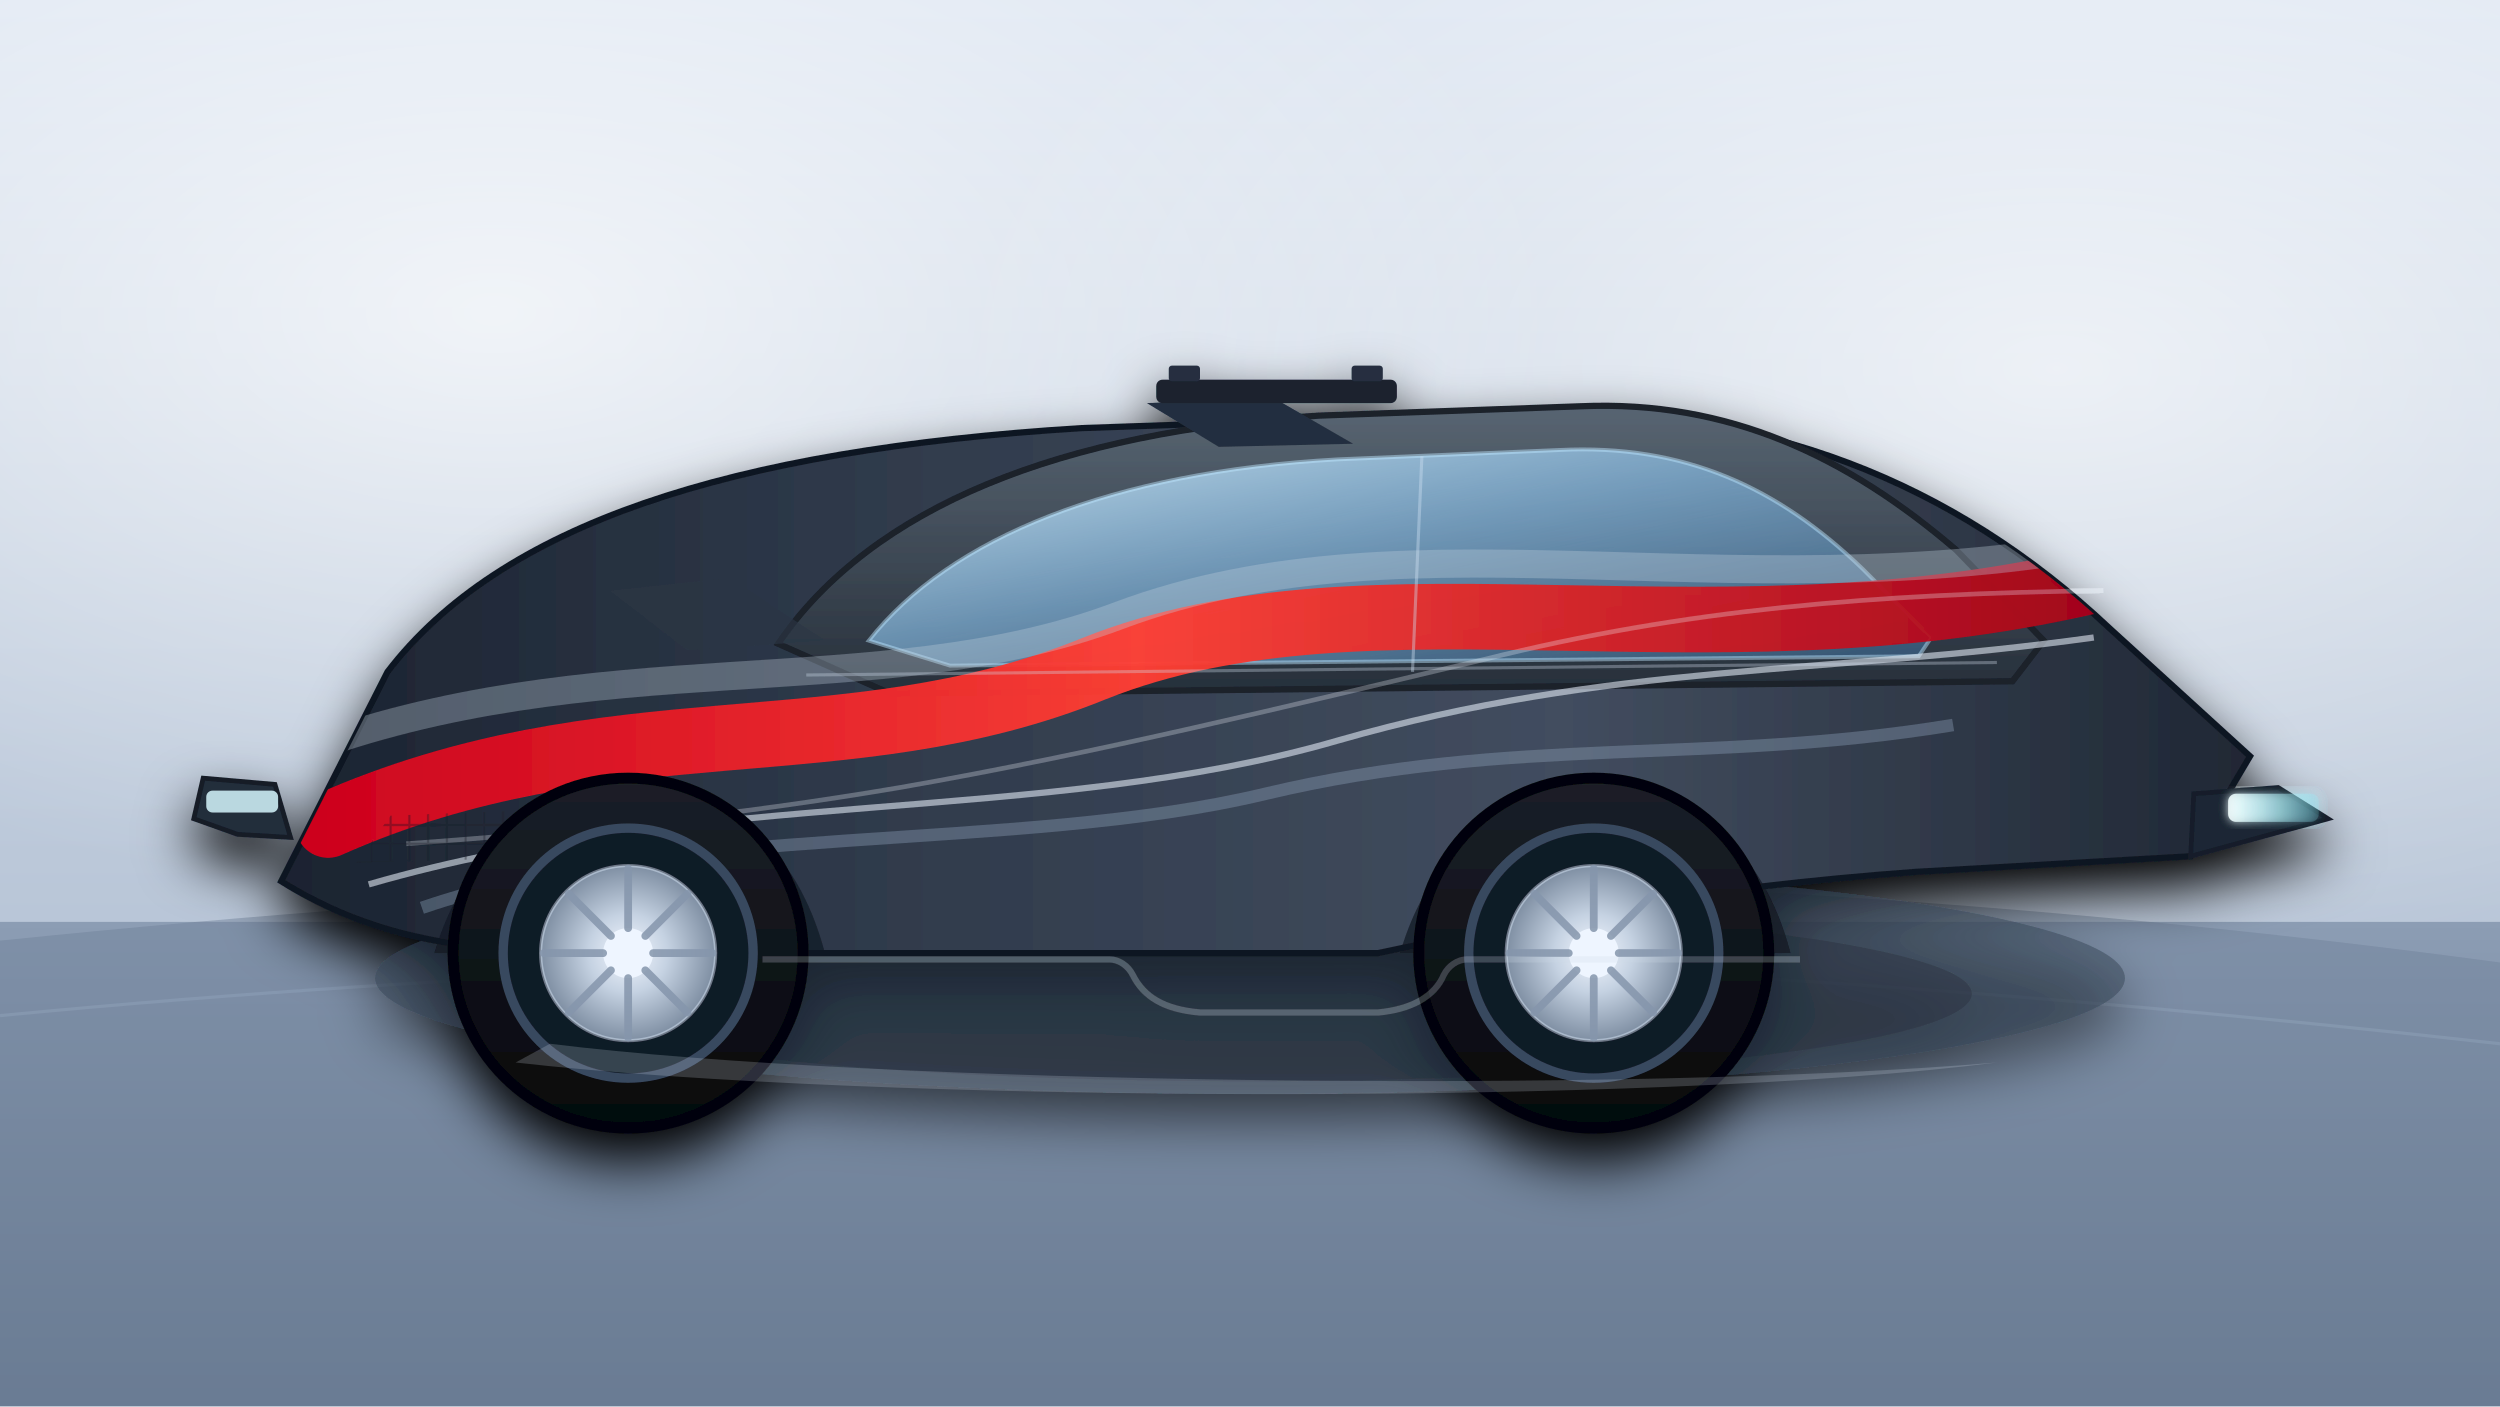
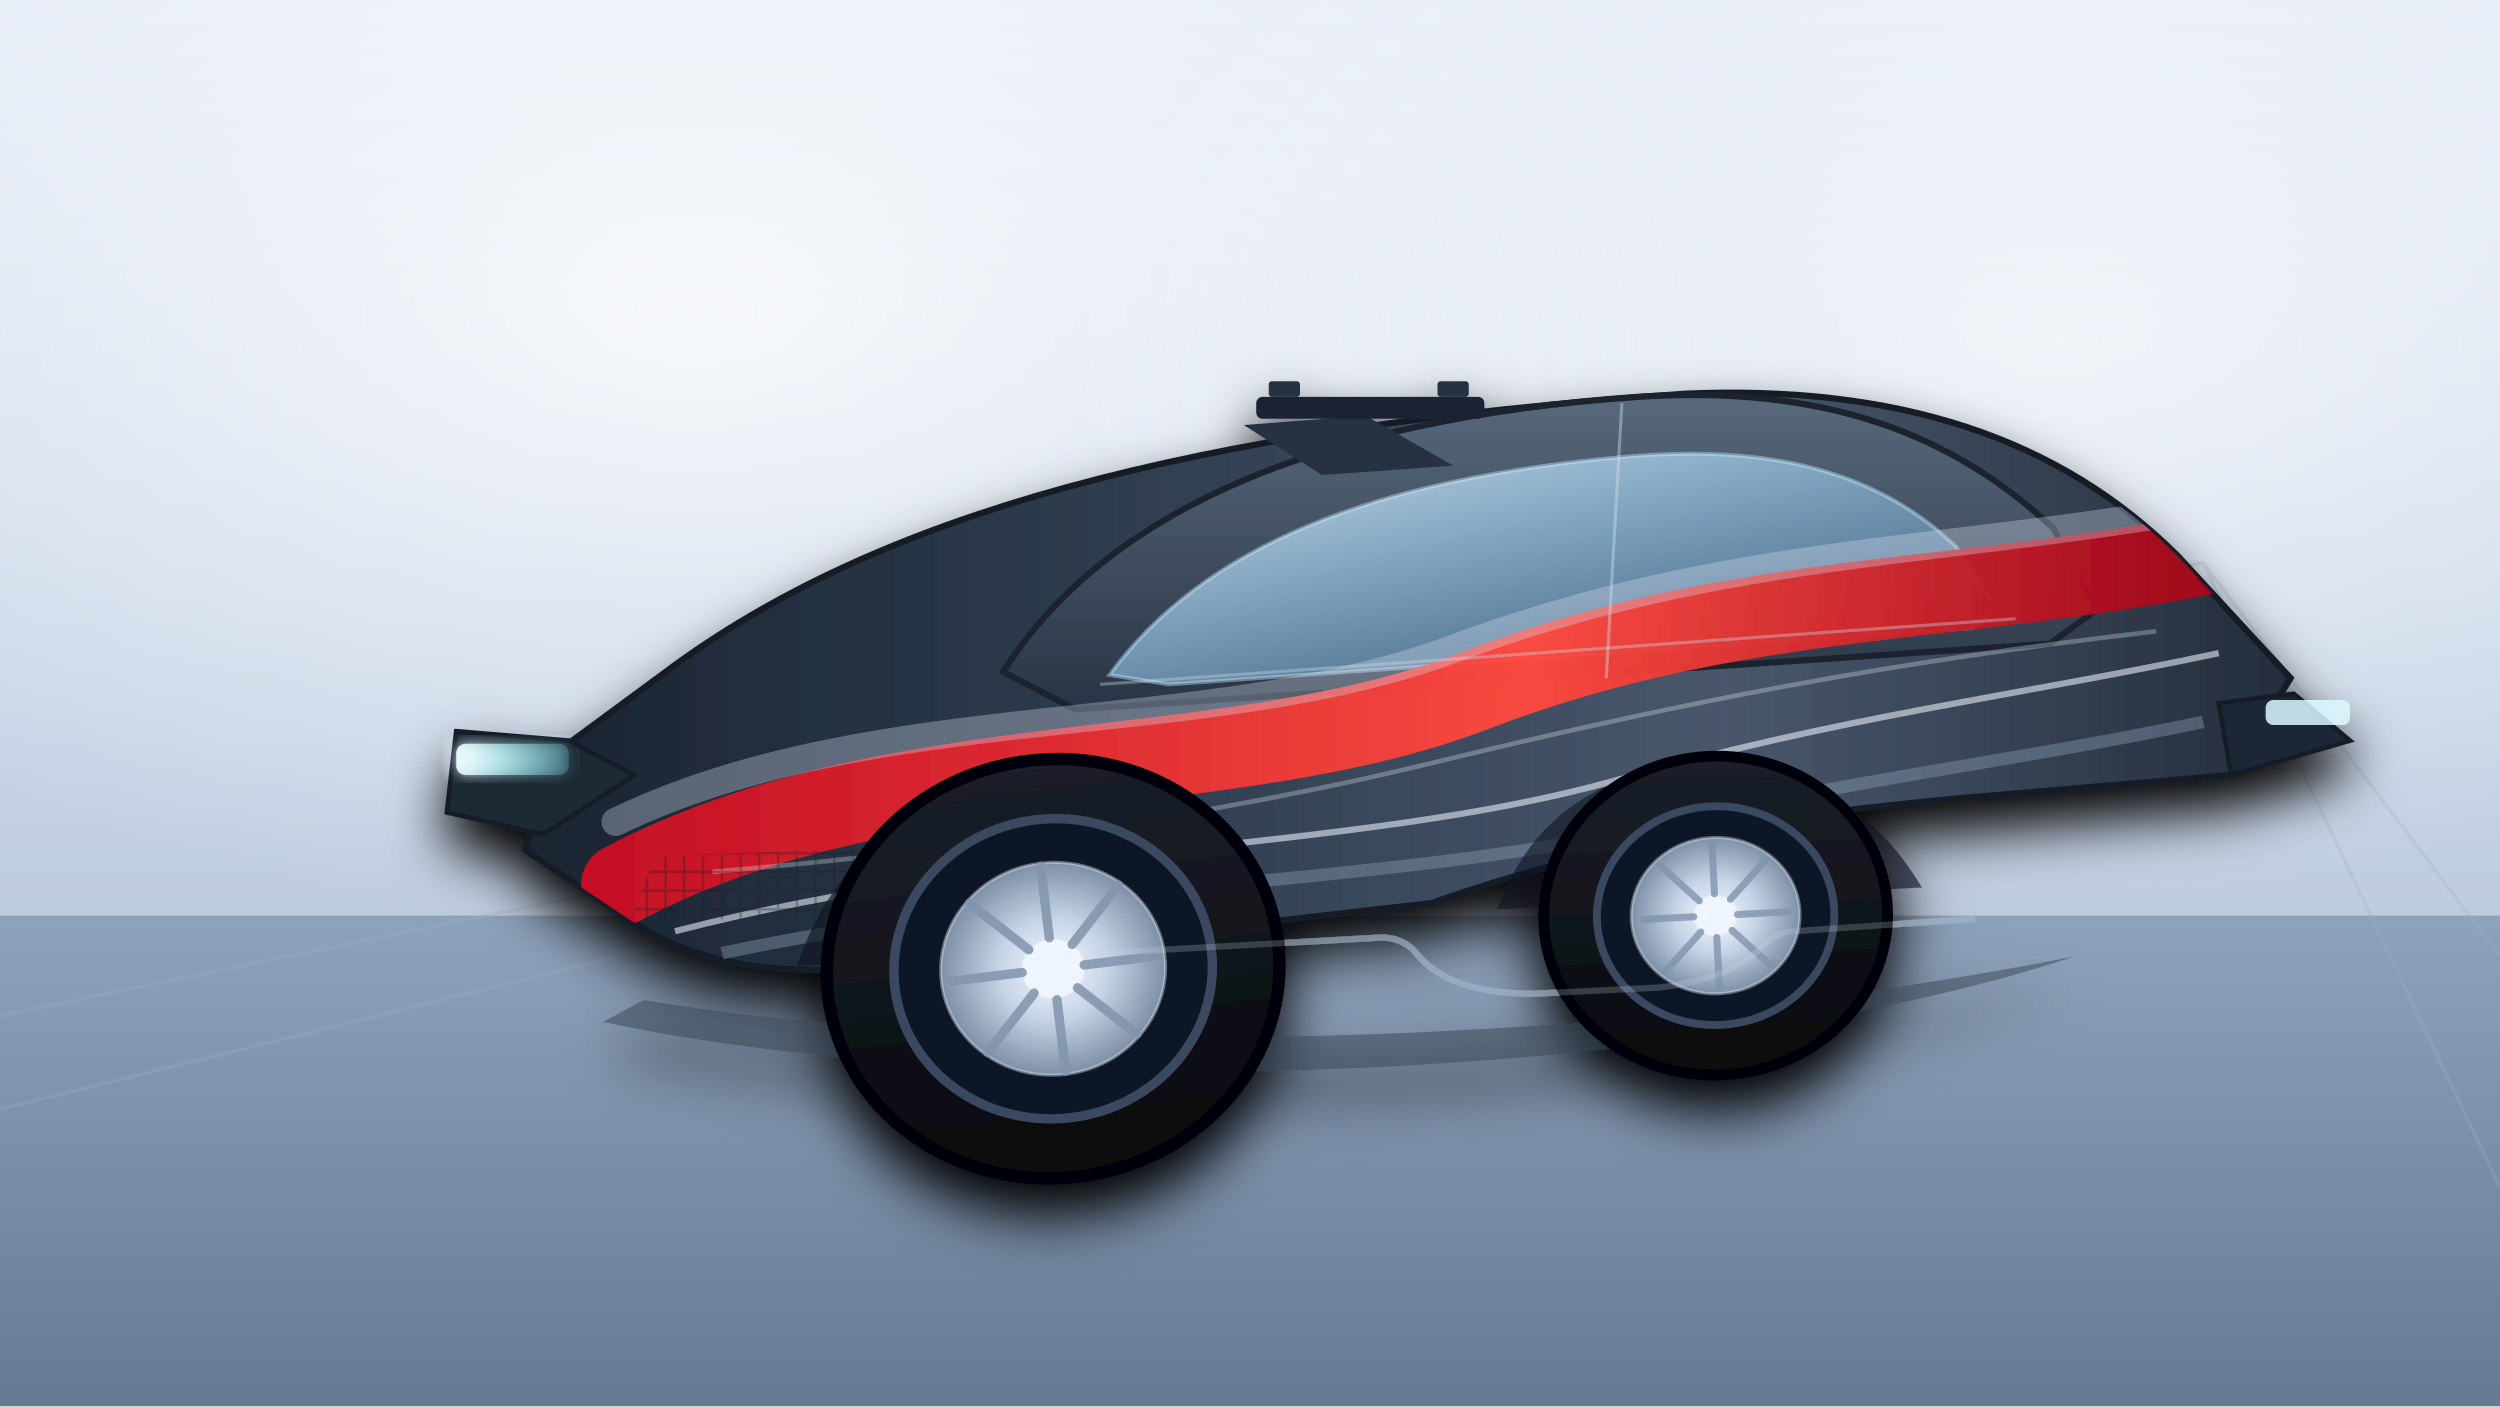
<svg xmlns="http://www.w3.org/2000/svg" viewBox="0 0 1600 900" role="img" aria-labelledby="title desc">
  <defs>
    <linearGradient id="bgGradient" x1="0%" y1="0%" x2="0%" y2="100%">
-       <stop offset="0%" stop-color="#dfe7f2" />
-       <stop offset="45%" stop-color="#c3cfdf" />
-       <stop offset="100%" stop-color="#a8b7cb" />
+       <stop offset="0%" stop-color="#e5ecf6" />
+       <stop offset="52%" stop-color="#c7d4e6" />
+       <stop offset="100%" stop-color="#a4b4ca" />
    </linearGradient>
-     <radialGradient id="spotLeft" cx="20%" cy="22%" r="42%">
-       <stop offset="0%" stop-color="#ffffff" stop-opacity="0.68" />
+     <radialGradient id="studioLightA" cx="28%" cy="22%" r="44%">
+       <stop offset="0%" stop-color="#ffffff" stop-opacity="0.76" />
      <stop offset="100%" stop-color="#ffffff" stop-opacity="0" />
    </radialGradient>
-     <radialGradient id="spotRight" cx="82%" cy="26%" r="44%">
-       <stop offset="0%" stop-color="#ffffff" stop-opacity="0.62" />
+     <radialGradient id="studioLightB" cx="82%" cy="24%" r="40%">
+       <stop offset="0%" stop-color="#ffffff" stop-opacity="0.64" />
      <stop offset="100%" stop-color="#ffffff" stop-opacity="0" />
    </radialGradient>
-     <linearGradient id="floorGradient" x1="0%" y1="0%" x2="0%" y2="100%">
-       <stop offset="0%" stop-color="#8c9db4" />
-       <stop offset="100%" stop-color="#65778e" />
+     <linearGradient id="groundGradient" x1="0%" y1="0%" x2="0%" y2="100%">
+       <stop offset="0%" stop-color="#8fa2bb" />
+       <stop offset="100%" stop-color="#667a93" />
    </linearGradient>
-     <linearGradient id="bodyPaint" x1="0%" y1="0%" x2="100%" y2="0%">
-       <stop offset="0%" stop-color="#1b2330" />
-       <stop offset="30%" stop-color="#2f3a4b" />
-       <stop offset="65%" stop-color="#424d5f" />
-       <stop offset="100%" stop-color="#1f2734" />
+     <linearGradient id="bodyPaintMain" x1="0%" y1="0%" x2="100%" y2="0%">
+       <stop offset="0%" stop-color="#1a2431" />
+       <stop offset="34%" stop-color="#2f3d4f" />
+       <stop offset="68%" stop-color="#49576c" />
+       <stop offset="100%" stop-color="#242d3b" />
    </linearGradient>
-     <linearGradient id="armorPaint" x1="0%" y1="0%" x2="0%" y2="100%">
-       <stop offset="0%" stop-color="#586572" />
-       <stop offset="100%" stop-color="#262f3a" />
+     <linearGradient id="bodyPaintTop" x1="0%" y1="0%" x2="0%" y2="100%">
+       <stop offset="0%" stop-color="#58697c" />
+       <stop offset="100%" stop-color="#293444" />
    </linearGradient>
-     <linearGradient id="accentPaint" x1="0%" y1="0%" x2="100%" y2="0%">
-       <stop offset="0%" stop-color="#d4001d" />
-       <stop offset="45%" stop-color="#ff3f34" />
-       <stop offset="100%" stop-color="#a30019" />
+     <linearGradient id="accentStripe" x1="0%" y1="0%" x2="100%" y2="0%">
+       <stop offset="0%" stop-color="#cc0f25" />
+       <stop offset="56%" stop-color="#ff4a3e" />
+       <stop offset="100%" stop-color="#9d0018" />
    </linearGradient>
-     <linearGradient id="glassPaint" x1="0%" y1="0%" x2="100%" y2="100%">
-       <stop offset="0%" stop-color="#d7f1ff" stop-opacity="0.88" />
-       <stop offset="45%" stop-color="#8fc9f5" stop-opacity="0.6" />
-       <stop offset="100%" stop-color="#3e77ab" stop-opacity="0.44" />
+     <linearGradient id="windowPaint" x1="0%" y1="0%" x2="100%" y2="100%">
+       <stop offset="0%" stop-color="#e4f5ff" stop-opacity="0.86" />
+       <stop offset="45%" stop-color="#9fd2f4" stop-opacity="0.6" />
+       <stop offset="100%" stop-color="#437aa9" stop-opacity="0.42" />
+     </linearGradient>
+     <linearGradient id="frontLight" x1="0%" y1="0%" x2="100%" y2="0%">
+       <stop offset="0%" stop-color="#f2ffff" stop-opacity="0.92" />
+       <stop offset="100%" stop-color="#8af5ff" stop-opacity="0.2" />
    </linearGradient>
    <linearGradient id="tirePaint" x1="0%" y1="0%" x2="0%" y2="100%">
-       <stop offset="0%" stop-color="#1b2029" />
-       <stop offset="100%" stop-color="#05070b" />
+       <stop offset="0%" stop-color="#1b202a" />
+       <stop offset="100%" stop-color="#07090d" />
    </linearGradient>
    <radialGradient id="rimPaint" cx="50%" cy="50%" r="50%">
-       <stop offset="0%" stop-color="#f3f7ff" />
-       <stop offset="45%" stop-color="#c5d2e2" />
-       <stop offset="100%" stop-color="#7f8fa3" />
+       <stop offset="0%" stop-color="#f6f9ff" />
+       <stop offset="48%" stop-color="#c6d4e7" />
+       <stop offset="100%" stop-color="#7e90a7" />
    </radialGradient>
-     <linearGradient id="headlampGlow" x1="0%" y1="0%" x2="100%" y2="0%">
-       <stop offset="0%" stop-color="#f4ffff" stop-opacity="0.9" />
-       <stop offset="100%" stop-color="#89f2ff" stop-opacity="0.18" />
-     </linearGradient>
-     <filter id="softShadow" x="-30%" y="-40%" width="170%" height="190%">
-       <feGaussianBlur in="SourceAlpha" stdDeviation="18" result="blur" />
-       <feOffset dx="0" dy="18" result="offset" />
+     <filter id="vehicleShadow" x="-35%" y="-45%" width="180%" height="200%">
+       <feGaussianBlur in="SourceAlpha" stdDeviation="18" result="shadowBlur" />
+       <feOffset dx="0" dy="20" result="shadowOffset" />
      <feComponentTransfer>
        <feFuncA type="linear" slope="0.35" />
      </feComponentTransfer>
      <feMerge>
-         <feMergeNode in="offset" />
+         <feMergeNode in="shadowOffset" />
        <feMergeNode in="SourceGraphic" />
      </feMerge>
    </filter>
-     <filter id="bodyGlow" x="-25%" y="-25%" width="150%" height="150%">
-       <feGaussianBlur stdDeviation="3.2" result="blur" />
+     <filter id="lightBloom" x="-25%" y="-25%" width="150%" height="150%">
+       <feGaussianBlur stdDeviation="4" result="bloom" />
      <feMerge>
-         <feMergeNode in="blur" />
+         <feMergeNode in="bloom" />
        <feMergeNode in="SourceGraphic" />
      </feMerge>
    </filter>
    <pattern id="grillePattern" width="12" height="12" patternUnits="userSpaceOnUse">
-       <path d="M0 6 H12 M6 0 V12" stroke="#1b2029" stroke-width="1.5" opacity="0.45" />
+       <path d="M0 6 H12 M6 0 V12" stroke="#1b2028" stroke-width="1.6" opacity="0.4" />
    </pattern>
-     <path id="bodyShell" d="M140 486 L208 352 C280 258 426 210 652 196 L940 186 C1088 182 1210 230 1310 324 L1400 406 L1362 470 L1186 480 C1048 490 944 510 842 532 L336 532 C244 532 188 516 140 486 Z" />
-     <path id="cabinShell" d="M458 334 C518 246 640 198 804 188 L972 182 C1066 178 1142 214 1212 274 L1268 332 L1248 358 L530 366 Z" />
-     <path id="windowShell" d="M516 332 C568 266 672 224 816 216 L958 210 C1038 206 1098 234 1152 286 L1196 330 L1188 342 L568 348 Z" />
+     <path id="bodyShell" d="M402 588 L336 544 L350 486 L426 430 C560 330 760 274 1078 252 C1214 246 1318 280 1394 356 L1466 434 L1428 496 L1264 510 C1128 522 1024 540 916 578 L566 618 C492 626 444 616 402 588 Z" />
+     <path id="roofShell" d="M642 430 C708 326 846 268 1048 254 C1168 246 1250 278 1314 338 L1342 390 L1312 412 L688 454 Z" />
+     <path id="windowShell" d="M710 432 C770 350 878 306 1044 292 C1142 284 1206 306 1252 350 L1278 390 L1262 402 L748 438 Z" />
    <clipPath id="bodyClip">
      <use href="#bodyShell" />
    </clipPath>
  </defs>
  <rect width="1600" height="900" fill="url(#bgGradient)" />
-   <rect width="1600" height="900" fill="url(#spotLeft)" />
-   <rect width="1600" height="900" fill="url(#spotRight)" />
-   <path d="M0 590 L1600 590 L1600 900 L0 900 Z" fill="url(#floorGradient)" />
-   <path d="M0 602 C330 568 620 558 800 560 C1010 562 1290 574 1600 616 L1600 900 L0 900 Z" fill="#6f8098" opacity="0.45" />
-   <path d="M0 650 C310 620 620 612 800 614 C1010 616 1280 632 1600 668" stroke="#91a3bb" stroke-width="2" fill="none" opacity="0.45" />
-   <g transform="translate(40 78)" filter="url(#softShadow)">
-     <ellipse cx="760" cy="548" rx="560" ry="74" fill="#2f3b4b" opacity="0.45" />
-     <ellipse cx="760" cy="558" rx="462" ry="56" fill="#1e2732" opacity="0.3" />
-     <use href="#bodyShell" fill="url(#bodyPaint)" stroke="#101722" stroke-width="4" />
-     <use href="#cabinShell" fill="url(#armorPaint)" stroke="#1a202a" stroke-width="4" />
-     <use href="#windowShell" fill="url(#glassPaint)" stroke="#bde7ff" stroke-opacity="0.46" stroke-width="2.5" />
+   <rect width="1600" height="900" fill="url(#studioLightA)" />
+   <rect width="1600" height="900" fill="url(#studioLightB)" />
+   <path d="M0 586 L1600 586 L1600 900 L0 900 Z" fill="url(#groundGradient)" />
+   <g opacity="0.28">
+     <path d="M0 650 L1410 360" stroke="#9fb0c5" stroke-width="2.2" />
+     <path d="M0 710 L1410 360" stroke="#9fb0c5" stroke-width="2.2" />
+     <path d="M1600 612 L1410 360" stroke="#9fb0c5" stroke-width="2.2" />
+     <path d="M1600 760 L1410 360" stroke="#9fb0c5" stroke-width="2.2" />
+   </g>
+   <g filter="url(#vehicleShadow)">
+     <path d="M412 640 C610 674 996 678 1328 612 C1080 694 636 708 386 654 Z" fill="#2c3848" opacity="0.45" />
+     <use href="#bodyShell" fill="url(#bodyPaintMain)" stroke="#131b27" stroke-width="4" />
+     <use href="#roofShell" fill="url(#bodyPaintTop)" stroke="#1a232f" stroke-width="4" />
+     <use href="#windowShell" fill="url(#windowPaint)" stroke="#c6eaff" stroke-opacity="0.42" stroke-width="2.5" />
    <g clip-path="url(#bodyClip)">
-       <path d="M170 450 C350 370 500 415 660 350 C840 278 1064 356 1322 288" stroke="url(#accentPaint)" stroke-width="42" fill="none" stroke-linecap="round" opacity="0.96" />
-       <path d="M150 404 C340 332 522 374 676 316 C868 244 1082 320 1338 264" stroke="#c2d0de" stroke-width="18" fill="none" stroke-linecap="round" opacity="0.33" />
-       <path d="M230 503 C390 448 612 468 770 430 C930 392 1052 412 1210 386" stroke="#8a9db4" stroke-width="8" fill="none" opacity="0.4" />
-       <path d="M196 488 C410 426 630 450 816 396 C990 346 1128 354 1300 330" stroke="#e5edf8" stroke-width="4" fill="none" opacity="0.58" />
+       <path d="M398 566 C572 474 782 504 944 442 C1116 376 1260 388 1434 350" stroke="url(#accentStripe)" stroke-width="52" fill="none" stroke-linecap="round" opacity="0.96" />
+       <path d="M394 526 C560 446 770 474 928 416 C1110 348 1248 356 1436 320" stroke="#d8e2ef" stroke-width="18" fill="none" stroke-linecap="round" opacity="0.33" />
+       <path d="M462 610 C670 566 892 566 1052 530 C1188 498 1286 488 1410 462" stroke="#8da0b7" stroke-width="8" fill="none" opacity="0.4" />
+       <path d="M432 596 C648 540 866 546 1032 500 C1180 458 1288 446 1420 418" stroke="#ecf2fb" stroke-width="4" fill="none" opacity="0.58" />
    </g>
-     <path d="M220 462 C330 454 430 444 536 426 C662 404 784 374 910 344 C1038 312 1160 302 1306 300" stroke="#f4f7fd" stroke-opacity="0.28" stroke-width="3" fill="none" />
-     <path d="M476 354 L1238 346" stroke="#d2deed" stroke-opacity="0.34" stroke-width="2" />
-     <path d="M870 214 L864 352" stroke="#d1e2f4" stroke-opacity="0.4" stroke-width="2" />
-     <path d="M1362 470 L1450 446 L1418 426 L1364 430 Z" fill="#1b2634" stroke="#131d29" stroke-width="3" />
-     <rect x="1386" y="430" width="58" height="18" rx="5" fill="url(#headlampGlow)" filter="url(#bodyGlow)" />
-     <path d="M146 458 L112 456 L84 446 L90 420 L136 424 Z" fill="#222d3a" stroke="#121a26" stroke-width="3" />
-     <rect x="92" y="428" width="46" height="14" rx="4" fill="#d7f8ff" opacity="0.84" />
-     <path d="M210 444 L314 440 L342 470 L188 474 Z" fill="url(#grillePattern)" opacity="0.74" />
-     <path d="M350 300 L428 292 L488 332 L400 338 Z" fill="#2b3644" opacity="0.65" />
-     <g>
-       <path d="M694 180 L774 176 L826 206 L740 208 Z" fill="#242f3f" />
-       <rect x="700" y="165" width="154" height="15" rx="4" fill="#1a222f" />
-       <rect x="708" y="156" width="20" height="10" rx="2" fill="#252f3f" />
-       <rect x="825" y="156" width="20" height="10" rx="2" fill="#252f3f" />
-     </g>
-     <g>
-       <path d="M238 532 C256 470 298 434 360 430 C426 426 470 464 488 532" fill="#111722" opacity="0.7" />
-       <path d="M856 532 C874 470 916 434 978 430 C1044 426 1088 464 1106 532" fill="#111722" opacity="0.7" />
-     </g>
-     <g transform="translate(362 532)">
-       <circle r="112" fill="url(#tirePaint)" stroke="#020407" stroke-width="7" />
-       <circle r="80" fill="#111a28" stroke="#39485e" stroke-width="6" />
-       <circle r="56" fill="url(#rimPaint)" stroke="#deebfb" stroke-opacity="0.45" stroke-width="2" />
-       <circle r="16" fill="#eef5ff" />
-       <g stroke="#8595ac" stroke-width="5" stroke-linecap="round" opacity="0.85">
-         <path d="M0 -16 L0 -54" />
-         <path d="M16 0 L54 0" />
-         <path d="M0 16 L0 54" />
-         <path d="M-16 0 L-54 0" />
-         <path d="M11 -11 L38 -38" />
-         <path d="M11 11 L38 38" />
-         <path d="M-11 11 L-38 38" />
-         <path d="M-11 -11 L-38 -38" />
+     <path d="M456 558 C616 544 772 524 926 486 C1084 448 1208 424 1380 404" stroke="#f7fbff" stroke-opacity="0.28" stroke-width="3" fill="none" />
+     <path d="M704 438 L1290 396" stroke="#d3dfec" stroke-opacity="0.36" stroke-width="2" />
+     <path d="M1038 258 L1028 434" stroke="#d4e1f0" stroke-opacity="0.4" stroke-width="2" />
+     <path d="M348 534 L286 520 L292 468 L364 474 L406 496 Z" fill="#1f2a36" stroke="#141c27" stroke-width="3" />
+     <rect x="292" y="476" width="72" height="20" rx="6" fill="url(#frontLight)" filter="url(#lightBloom)" />
+     <path d="M1428 496 L1504 474 L1468 444 L1420 450 Z" fill="#1d2735" stroke="#131c28" stroke-width="3" />
+     <rect x="1450" y="448" width="54" height="16" rx="5" fill="#dbf8ff" opacity="0.85" />
+     <path d="M420 548 L570 542 L542 586 L402 590 Z" fill="url(#grillePattern)" opacity="0.76" />
+     <path d="M796 272 L874 266 L930 298 L846 304 Z" fill="#273242" />
+     <rect x="804" y="254" width="146" height="14" rx="4" fill="#1a2330" />
+     <rect x="812" y="244" width="20" height="10" rx="2" fill="#263140" />
+     <rect x="920" y="244" width="20" height="10" rx="2" fill="#263140" />
+     <path d="M510 618 C536 542 596 498 688 492 C756 488 808 532 822 608 L510 618 Z" fill="#101722" opacity="0.68" />
+     <path d="M958 582 C978 528 1018 496 1080 490 C1146 484 1198 514 1230 568 L958 582 Z" fill="#101722" opacity="0.62" />
+     <g transform="translate(674 620) rotate(-7)">
+       <ellipse rx="145" ry="134" fill="url(#tirePaint)" stroke="#030509" stroke-width="8" />
+       <ellipse rx="102" ry="96" fill="#101927" stroke="#3b4a60" stroke-width="6" />
+       <ellipse rx="72" ry="68" fill="url(#rimPaint)" stroke="#dce8f7" stroke-opacity="0.42" stroke-width="2" />
+       <ellipse rx="20" ry="19" fill="#eef5ff" />
+       <g stroke="#8294ab" stroke-width="6" stroke-linecap="round" opacity="0.86">
+         <path d="M0 -20 L0 -66" />
+         <path d="M20 0 L66 0" />
+         <path d="M0 20 L0 66" />
+         <path d="M-20 0 L-66 0" />
+         <path d="M14 -14 L48 -48" />
+         <path d="M14 14 L48 48" />
+         <path d="M-14 14 L-48 48" />
+         <path d="M-14 -14 L-48 -48" />
      </g>
    </g>
-     <g transform="translate(980 532)">
-       <circle r="112" fill="url(#tirePaint)" stroke="#020407" stroke-width="7" />
-       <circle r="80" fill="#111a28" stroke="#39485e" stroke-width="6" />
-       <circle r="56" fill="url(#rimPaint)" stroke="#deebfb" stroke-opacity="0.45" stroke-width="2" />
-       <circle r="16" fill="#eef5ff" />
-       <g stroke="#8595ac" stroke-width="5" stroke-linecap="round" opacity="0.85">
-         <path d="M0 -16 L0 -54" />
-         <path d="M16 0 L54 0" />
-         <path d="M0 16 L0 54" />
-         <path d="M-16 0 L-54 0" />
-         <path d="M11 -11 L38 -38" />
-         <path d="M11 11 L38 38" />
-         <path d="M-11 11 L-38 38" />
-         <path d="M-11 -11 L-38 -38" />
+     <g transform="translate(1098 586) rotate(-3)">
+       <ellipse rx="110" ry="102" fill="url(#tirePaint)" stroke="#030509" stroke-width="7" />
+       <ellipse rx="76" ry="70" fill="#101927" stroke="#3b4a60" stroke-width="5" />
+       <ellipse rx="54" ry="50" fill="url(#rimPaint)" stroke="#dce8f7" stroke-opacity="0.4" stroke-width="2" />
+       <ellipse rx="14" ry="13" fill="#eef5ff" />
+       <g stroke="#8093ac" stroke-width="4.5" stroke-linecap="round" opacity="0.8">
+         <path d="M0 -14 L0 -46" />
+         <path d="M14 0 L46 0" />
+         <path d="M0 14 L0 46" />
+         <path d="M-14 0 L-46 0" />
+         <path d="M10 -10 L34 -34" />
+         <path d="M10 10 L34 34" />
+         <path d="M-10 10 L-34 34" />
+         <path d="M-10 -10 L-34 -34" />
      </g>
    </g>
-     <path d="M448 536 L670 536 C676 536 682 540 685 546 C692 560 705 568 728 570 L842 570 C863 568 878 560 884 546 C887 540 893 536 899 536 L1112 536" stroke="#cfd9e8" stroke-opacity="0.24" stroke-width="4" fill="none" />
-   </g>
-   <g opacity="0.2">
-     <path d="M352 668 C560 694 1042 700 1278 680 C1060 708 558 706 330 680 Z" fill="#dce6f3" />
+     <path d="M706 610 L884 600 C894 600 902 604 908 612 C922 628 946 636 982 636 L1062 632 C1094 628 1114 620 1128 606 C1134 600 1140 596 1148 596 L1264 588" stroke="#d0dceb" stroke-opacity="0.22" stroke-width="4" fill="none" />
  </g>
</svg>
